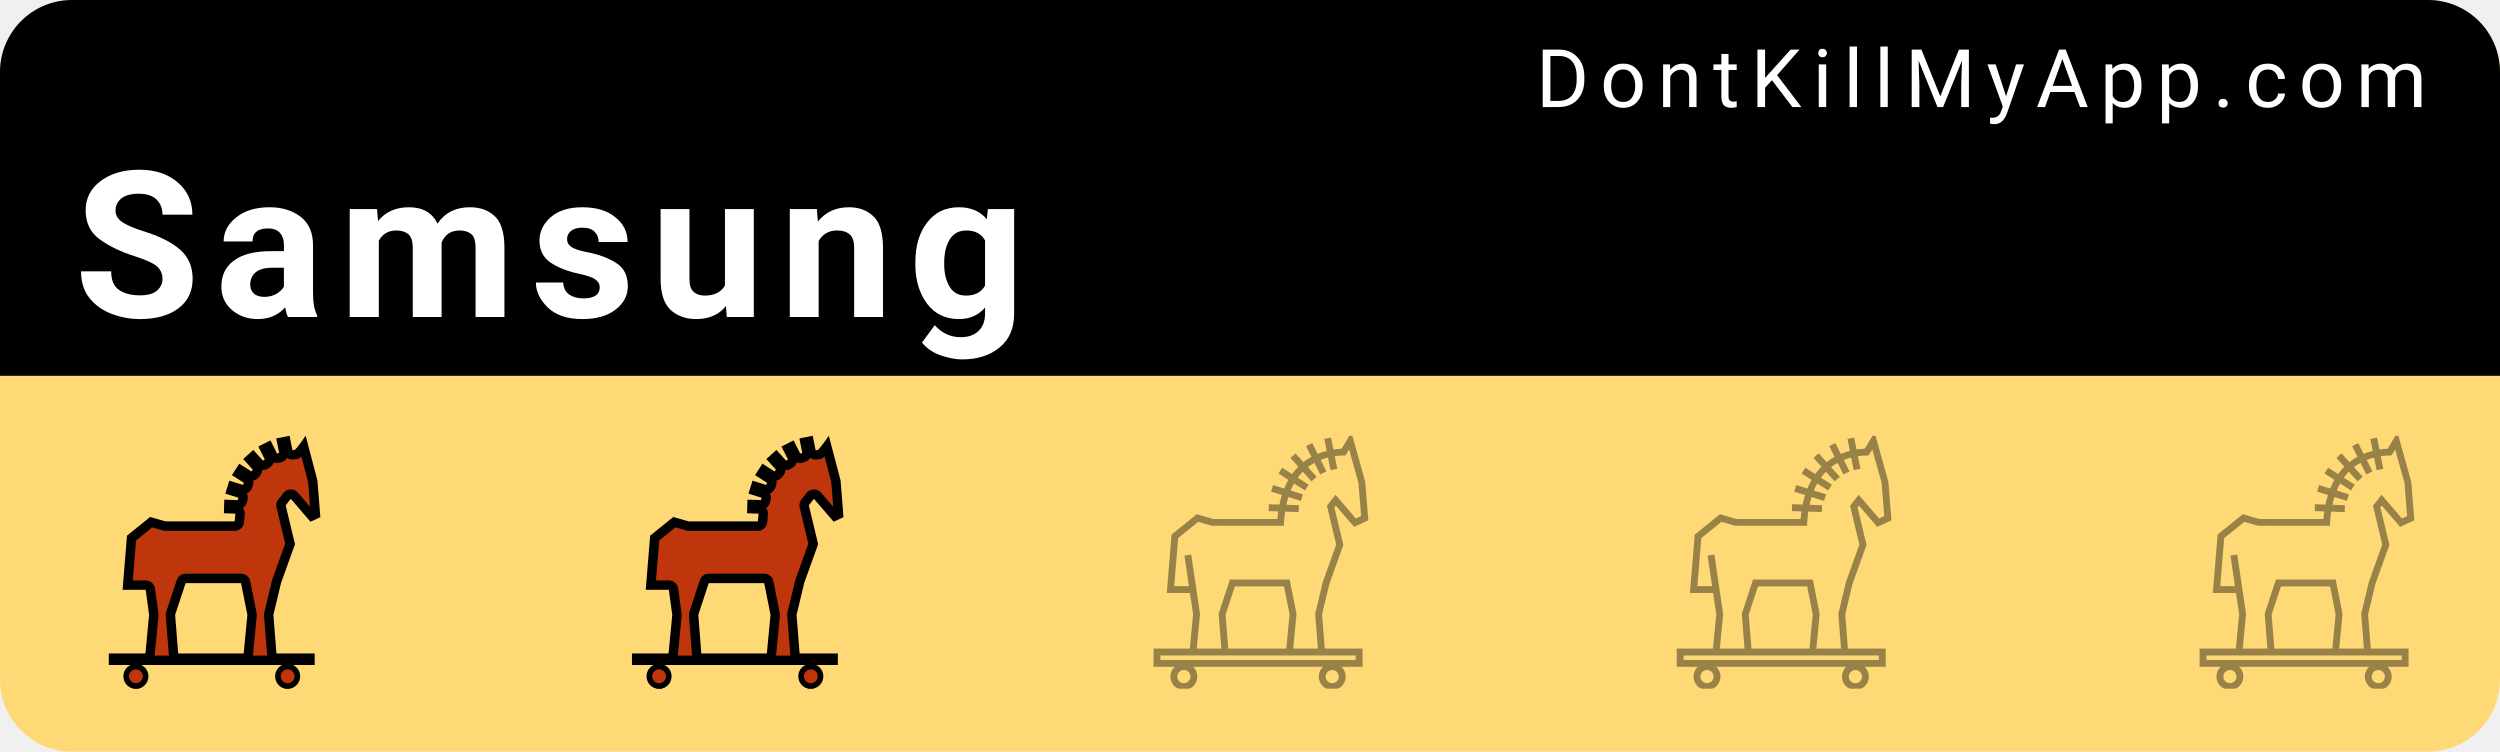
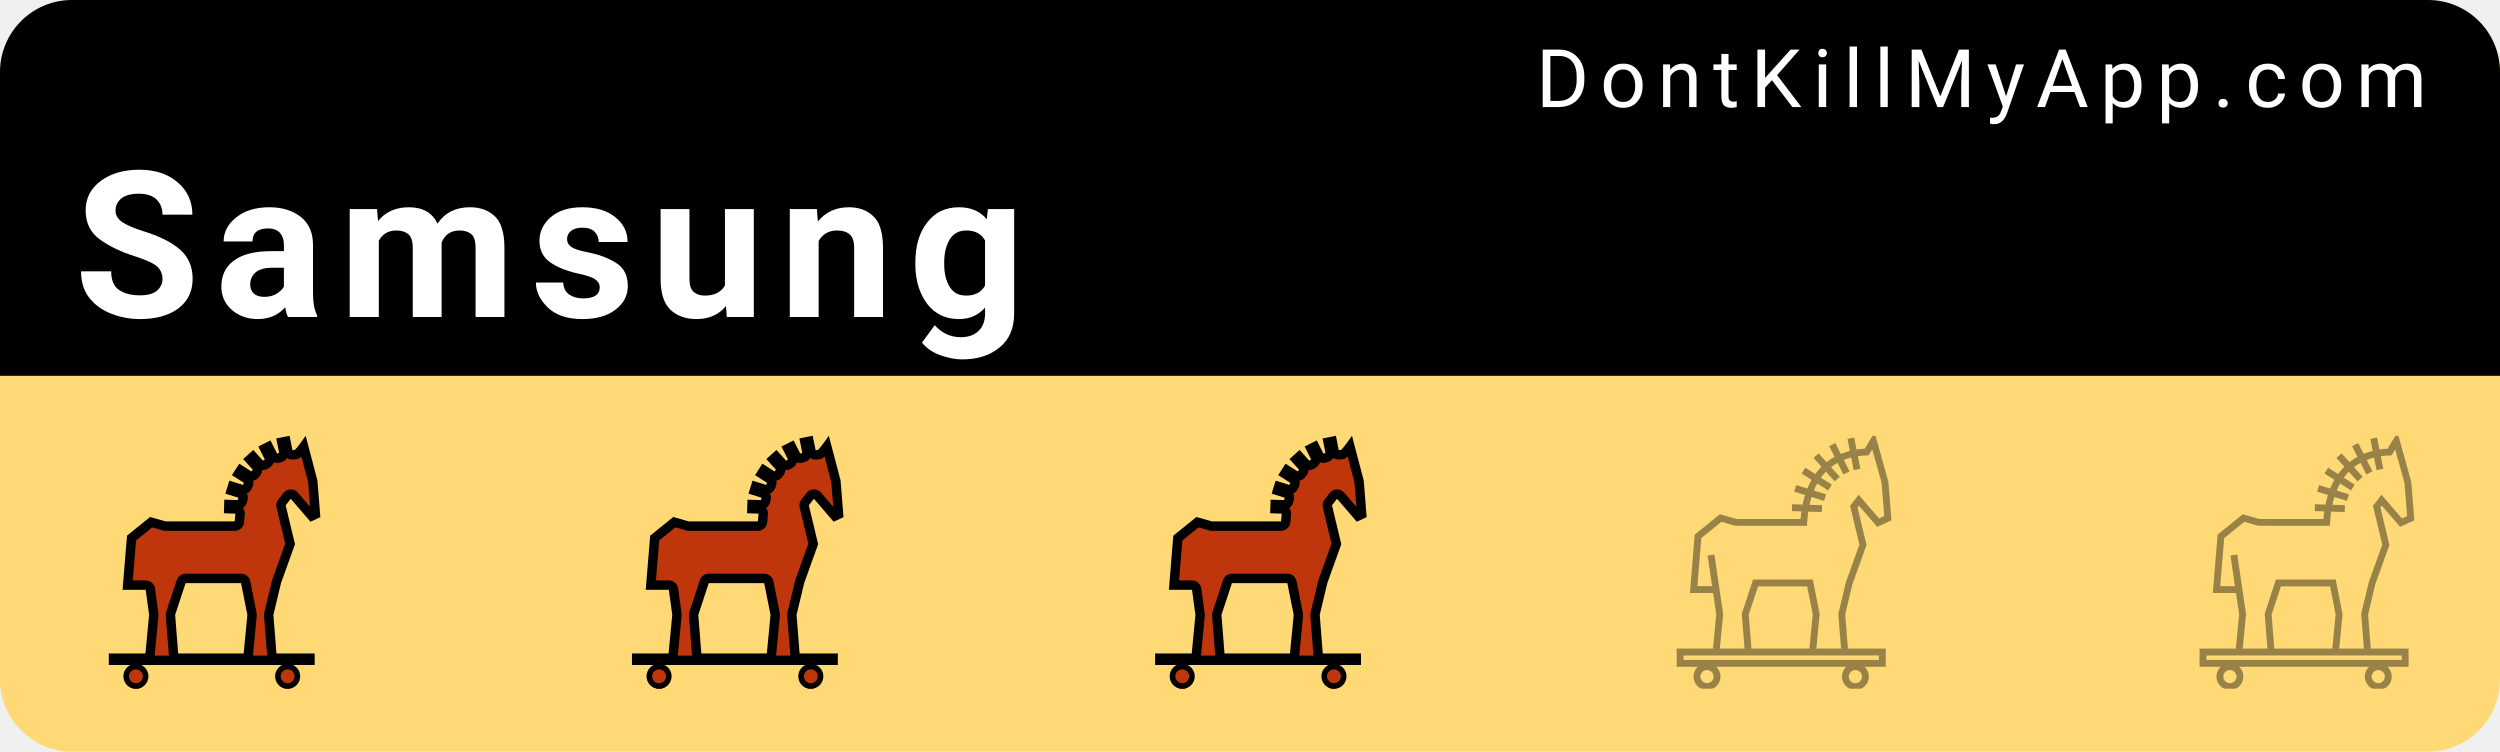
<svg xmlns="http://www.w3.org/2000/svg" width="153mm" height="46mm" viewBox="0 0 153 46" version="1.1" id="svg8">
  <defs id="defs2" />
  <g id="layer1" transform="translate(0,-251)">
    <rect style="color:#000000;clip-rule:nonzero;display:inline;overflow:visible;visibility:visible;opacity:1;isolation:auto;mix-blend-mode:normal;color-interpolation:sRGB;color-interpolation-filters:linearRGB;solid-color:#000000;solid-opacity:1;fill:#fed976;fill-opacity:1;fill-rule:nonzero;stroke:none;stroke-width:0.529;stroke-linecap:round;stroke-linejoin:miter;stroke-miterlimit:4;stroke-dasharray:none;stroke-dashoffset:0;stroke-opacity:1;color-rendering:auto;image-rendering:auto;shape-rendering:auto;text-rendering:auto;enable-background:accumulate" id="bkg" width="153" height="46" x="6.5503158e-15" y="251" rx="4.416" ry="4.416" />
    <path style="color:#000000;clip-rule:nonzero;display:inline;overflow:visible;visibility:visible;opacity:1;isolation:auto;mix-blend-mode:normal;color-interpolation:sRGB;color-interpolation-filters:linearRGB;solid-color:#000000;solid-opacity:1;fill:#000000;fill-opacity:1;fill-rule:nonzero;stroke:none;stroke-width:2;stroke-linecap:round;stroke-linejoin:miter;stroke-miterlimit:4;stroke-dasharray:none;stroke-dashoffset:0;stroke-opacity:1;color-rendering:auto;image-rendering:auto;shape-rendering:auto;text-rendering:auto;enable-background:accumulate" d="M 16.689,0 C 7.443,0 0,7.443 0,16.689 V 86.93 H 578.268 V 16.689 C 578.268,7.443 570.824,0 561.578,0 Z" id="bkgtop" transform="matrix(0.2645833,0,0,0.2645833,0,251)" />
    <text xml:space="preserve" style="font-style:normal;font-variant:normal;font-weight:300;font-stretch:normal;font-size:9.648px;line-height:0%;font-family:Roboto;-inkscape-font-specification:'Roboto Light';text-align:start;letter-spacing:0.685px;word-spacing:0px;writing-mode:lr-tb;text-anchor:start;fill:#ffffff;fill-opacity:1;stroke:none;stroke-width:0.201px;stroke-linecap:butt;stroke-linejoin:miter;stroke-opacity:1" x="94.007" y="257.55" id="link">
      <tspan id="tspan817" x="94.007" y="257.55" style="font-style:normal;font-variant:normal;font-weight:normal;font-stretch:normal;font-size:4.939px;font-family:Roboto;-inkscape-font-specification:Roboto;fill:#ffffff;stroke-width:0.201px">DontKillMyApp.com</tspan>
    </text>
    <text xml:space="preserve" style="font-style:normal;font-variant:normal;font-weight:bold;font-stretch:normal;font-size:12.7px;line-height:0%;font-family:Roboto;-inkscape-font-specification:'Roboto Bold';text-align:start;letter-spacing:0.902px;word-spacing:0px;writing-mode:lr-tb;text-anchor:start;fill:#ffffff;fill-opacity:1;stroke:none;stroke-width:0.265px;stroke-linecap:butt;stroke-linejoin:miter;stroke-opacity:1" x="4.538" y="270.402" id="vendor">
      <tspan id="tspan821" x="4.538" y="270.402" style="font-style:normal;font-variant:normal;font-weight:bold;font-stretch:normal;font-size:12.5px;font-family:Roboto;-inkscape-font-specification:'Roboto Bold';fill:#ffffff;stroke-width:0.265px">Samsung</tspan>
    </text>
    <g id="poo1" transform="matrix(0.01510025,0,0,0.01510025,5.393161,277.6693)">
      <svg version="1.1" x="0px" y="0px" viewBox="0 0 75.284 90" xml:space="preserve" id="svg14" width="1025" height="1025">
        <defs id="defs18" />
        <g id="g8" transform="translate(-12.358,-5)">
          <circle cx="75.88" cy="91.367" r="3.633" id="circle2" />
          <circle cx="22.104" cy="91.367" r="3.633" id="circle4" />
          <path d="M 70.933,68.74 73.642,57.429 78.616,43.583 75.297,29.754 77.107,27.43 84.123,35.584 87.642,33.96 86.598,20.908 82.413,5 c 0,0 -3.433,5.014 -3.983,5.058 -0.235,0.019 -0.476,0.041 -0.722,0.067 L 76.688,5 l -4.743,0.945 1.024,5.144 c -0.243,0.075 -0.487,0.155 -0.731,0.24 L 69.89,6.65 l -4.323,2.168 2.307,4.599 c -0.223,0.141 -0.444,0.287 -0.665,0.44 l -3.435,-3.814 -3.593,3.237 3.418,3.794 c -0.176,0.2 -0.351,0.402 -0.523,0.613 l -4.3,-2.751 -2.606,4.074 4.293,2.746 c -0.119,0.237 -0.234,0.483 -0.348,0.73 l -4.859,-1.507 -1.434,4.619 4.649,1.442 c -0.076,0.278 -0.144,0.567 -0.214,0.855 l -4.794,-0.156 -0.157,4.834 4.106,0.133 C 57.309,33.6 57.22,34.517 57.165,35.481 H 32.587 L 27.056,33.9 18.837,40.539 17.255,59.821 h 8.228 l 1.219,8.917 -1.315,13.722 H 12.358 v 4.115 H 85.623 V 82.46 H 72.017 Z M 37.046,82.462 35.962,68.74 39.693,57.429 h 19.724 l 2.255,11.311 -1.315,13.722 z" id="path6" />
        </g>
        <g transform="translate(-12.358,-5)" id="g821" style="fill:#bf360c;fill-opacity:1">
          <circle id="circle815" r="3.633" cy="91.367" cx="75.88" style="fill:#bf360c;fill-opacity:1" />
          <circle id="circle817" r="3.633" cy="91.367" cx="22.104" style="fill:#bf360c;fill-opacity:1" />
          <path style="fill:#bf360c;fill-opacity:1" id="path819" d="m 80.895,12.396 c -0.113,0.103 -0.209,0.199 -0.396,0.332 -0.277,0.196 -0.575,0.57 -1.801,0.668 -0.217,0.018 -0.43,0.037 -0.639,0.059 A 3.349,3.349 0 0 1 75.799,12.875 3.349,3.349 0 0 1 73.957,14.289 c -0.218,0.067 -0.424,0.134 -0.617,0.201 a 3.349,3.349 0 0 1 -2.287,-0.029 3.349,3.349 0 0 1 -1.391,1.787 c -0.185,0.117 -0.365,0.237 -0.547,0.363 a 3.349,3.349 0 0 1 -2.172,0.582 3.349,3.349 0 0 1 -0.83,2.094 c -0.165,0.188 -0.312,0.357 -0.441,0.516 a 3.349,3.349 0 0 1 -1.957,1.172 3.349,3.349 0 0 1 -0.26,2.283 c -0.088,0.176 -0.188,0.392 -0.299,0.633 a 3.349,3.349 0 0 1 -1.688,1.656 3.349,3.349 0 0 1 0.232,2.375 c -0.052,0.19 -0.113,0.451 -0.189,0.764 a 3.349,3.349 0 0 1 -1.422,2.008 3.349,3.349 0 0 1 0.648,2.395 c -0.099,0.856 -0.18,1.707 -0.23,2.584 a 3.349,3.349 0 0 1 -3.344,3.158 H 32.588 a 3.349,3.349 0 0 1 -0.92,-0.129 l -3.859,-1.104 -5.75,4.645 -1.168,14.229 h 4.592 a 3.349,3.349 0 0 1 3.318,2.896 l 1.219,8.918 a 3.349,3.349 0 0 1 0.016,0.773 L 28.721,82.781 a 3.349,3.349 0 0 1 -0.078,0.443 h 5.148 a 3.349,3.349 0 0 1 -0.082,-0.498 L 32.625,69.004 a 3.349,3.349 0 0 1 0.158,-1.312 l 3.73,-11.311 a 3.349,3.349 0 0 1 3.18,-2.301 h 19.725 a 3.349,3.349 0 0 1 3.285,2.695 l 2.254,11.311 a 3.349,3.349 0 0 1 0.049,0.975 l -1.314,13.723 a 3.349,3.349 0 0 1 -0.076,0.441 h 5.146 a 3.349,3.349 0 0 1 -0.082,-0.5 L 67.596,69.004 a 3.349,3.349 0 0 1 0.08,-1.043 l 2.709,-11.311 a 3.349,3.349 0 0 1 0.105,-0.354 L 75.125,43.391 72.041,30.535 a 3.349,3.349 0 0 1 0.613,-2.84 l 1.811,-2.324 a 3.349,3.349 0 0 1 5.182,-0.125 l 4.342,5.047 -0.705,-8.82 z" />
        </g>
        <circle style="color:#000000;clip-rule:nonzero;display:inline;overflow:visible;visibility:visible;opacity:1;isolation:auto;mix-blend-mode:normal;color-interpolation:sRGB;color-interpolation-filters:linearRGB;solid-color:#000000;solid-opacity:1;fill:#bf360c;fill-opacity:1;fill-rule:nonzero;stroke:#000000;stroke-width:2;stroke-linecap:round;stroke-linejoin:miter;stroke-miterlimit:4;stroke-dasharray:none;stroke-dashoffset:0;stroke-opacity:1;color-rendering:auto;image-rendering:auto;shape-rendering:auto;text-rendering:auto;enable-background:accumulate" id="path2590" cx="9.644" cy="85.599" r="3.464" />
        <circle r="3.464" cy="85.599" cx="63.644" id="circle2592" style="color:#000000;clip-rule:nonzero;display:inline;overflow:visible;visibility:visible;opacity:1;isolation:auto;mix-blend-mode:normal;color-interpolation:sRGB;color-interpolation-filters:linearRGB;solid-color:#000000;solid-opacity:1;fill:#bf360c;fill-opacity:1;fill-rule:nonzero;stroke:#000000;stroke-width:2;stroke-linecap:round;stroke-linejoin:miter;stroke-miterlimit:4;stroke-dasharray:none;stroke-dashoffset:0;stroke-opacity:1;color-rendering:auto;image-rendering:auto;shape-rendering:auto;text-rendering:auto;enable-background:accumulate" />
      </svg>
    </g>
    <g transform="matrix(0.01510025,0,0,0.01510025,37.41043,277.6693)" id="poo2">
      <svg version="1.1" x="0px" y="0px" viewBox="0 0 75.284 90" xml:space="preserve" id="svg14" width="1025" height="1025">
        <defs id="defs18" />
        <g id="g8" transform="translate(-12.358,-5)">
          <circle cx="75.88" cy="91.367" r="3.633" id="circle2" />
          <circle cx="22.104" cy="91.367" r="3.633" id="circle4" />
          <path d="M 70.933,68.74 73.642,57.429 78.616,43.583 75.297,29.754 77.107,27.43 84.123,35.584 87.642,33.96 86.598,20.908 82.413,5 c 0,0 -3.433,5.014 -3.983,5.058 -0.235,0.019 -0.476,0.041 -0.722,0.067 L 76.688,5 l -4.743,0.945 1.024,5.144 c -0.243,0.075 -0.487,0.155 -0.731,0.24 L 69.89,6.65 l -4.323,2.168 2.307,4.599 c -0.223,0.141 -0.444,0.287 -0.665,0.44 l -3.435,-3.814 -3.593,3.237 3.418,3.794 c -0.176,0.2 -0.351,0.402 -0.523,0.613 l -4.3,-2.751 -2.606,4.074 4.293,2.746 c -0.119,0.237 -0.234,0.483 -0.348,0.73 l -4.859,-1.507 -1.434,4.619 4.649,1.442 c -0.076,0.278 -0.144,0.567 -0.214,0.855 l -4.794,-0.156 -0.157,4.834 4.106,0.133 C 57.309,33.6 57.22,34.517 57.165,35.481 H 32.587 L 27.056,33.9 18.837,40.539 17.255,59.821 h 8.228 l 1.219,8.917 -1.315,13.722 H 12.358 v 4.115 H 85.623 V 82.46 H 72.017 Z M 37.046,82.462 35.962,68.74 39.693,57.429 h 19.724 l 2.255,11.311 -1.315,13.722 z" id="path6" />
        </g>
        <g transform="translate(-12.358,-5)" id="g821" style="fill:#bf360c;fill-opacity:1">
          <circle id="circle815" r="3.633" cy="91.367" cx="75.88" style="fill:#bf360c;fill-opacity:1" />
          <circle id="circle817" r="3.633" cy="91.367" cx="22.104" style="fill:#bf360c;fill-opacity:1" />
          <path style="fill:#bf360c;fill-opacity:1" id="path819" d="m 80.895,12.396 c -0.113,0.103 -0.209,0.199 -0.396,0.332 -0.277,0.196 -0.575,0.57 -1.801,0.668 -0.217,0.018 -0.43,0.037 -0.639,0.059 A 3.349,3.349 0 0 1 75.799,12.875 3.349,3.349 0 0 1 73.957,14.289 c -0.218,0.067 -0.424,0.134 -0.617,0.201 a 3.349,3.349 0 0 1 -2.287,-0.029 3.349,3.349 0 0 1 -1.391,1.787 c -0.185,0.117 -0.365,0.237 -0.547,0.363 a 3.349,3.349 0 0 1 -2.172,0.582 3.349,3.349 0 0 1 -0.83,2.094 c -0.165,0.188 -0.312,0.357 -0.441,0.516 a 3.349,3.349 0 0 1 -1.957,1.172 3.349,3.349 0 0 1 -0.26,2.283 c -0.088,0.176 -0.188,0.392 -0.299,0.633 a 3.349,3.349 0 0 1 -1.688,1.656 3.349,3.349 0 0 1 0.232,2.375 c -0.052,0.19 -0.113,0.451 -0.189,0.764 a 3.349,3.349 0 0 1 -1.422,2.008 3.349,3.349 0 0 1 0.648,2.395 c -0.099,0.856 -0.18,1.707 -0.23,2.584 a 3.349,3.349 0 0 1 -3.344,3.158 H 32.588 a 3.349,3.349 0 0 1 -0.92,-0.129 l -3.859,-1.104 -5.75,4.645 -1.168,14.229 h 4.592 a 3.349,3.349 0 0 1 3.318,2.896 l 1.219,8.918 a 3.349,3.349 0 0 1 0.016,0.773 L 28.721,82.781 a 3.349,3.349 0 0 1 -0.078,0.443 h 5.148 a 3.349,3.349 0 0 1 -0.082,-0.498 L 32.625,69.004 a 3.349,3.349 0 0 1 0.158,-1.312 l 3.73,-11.311 a 3.349,3.349 0 0 1 3.18,-2.301 h 19.725 a 3.349,3.349 0 0 1 3.285,2.695 l 2.254,11.311 a 3.349,3.349 0 0 1 0.049,0.975 l -1.314,13.723 a 3.349,3.349 0 0 1 -0.076,0.441 h 5.146 a 3.349,3.349 0 0 1 -0.082,-0.5 L 67.596,69.004 a 3.349,3.349 0 0 1 0.08,-1.043 l 2.709,-11.311 a 3.349,3.349 0 0 1 0.105,-0.354 L 75.125,43.391 72.041,30.535 a 3.349,3.349 0 0 1 0.613,-2.84 l 1.811,-2.324 a 3.349,3.349 0 0 1 5.182,-0.125 l 4.342,5.047 -0.705,-8.82 z" />
        </g>
        <circle style="color:#000000;clip-rule:nonzero;display:inline;overflow:visible;visibility:visible;opacity:1;isolation:auto;mix-blend-mode:normal;color-interpolation:sRGB;color-interpolation-filters:linearRGB;solid-color:#000000;solid-opacity:1;fill:#bf360c;fill-opacity:1;fill-rule:nonzero;stroke:#000000;stroke-width:2;stroke-linecap:round;stroke-linejoin:miter;stroke-miterlimit:4;stroke-dasharray:none;stroke-dashoffset:0;stroke-opacity:1;color-rendering:auto;image-rendering:auto;shape-rendering:auto;text-rendering:auto;enable-background:accumulate" id="path2590" cx="9.644" cy="85.599" r="3.464" />
        <circle r="3.464" cy="85.599" cx="63.644" id="circle2592" style="color:#000000;clip-rule:nonzero;display:inline;overflow:visible;visibility:visible;opacity:1;isolation:auto;mix-blend-mode:normal;color-interpolation:sRGB;color-interpolation-filters:linearRGB;solid-color:#000000;solid-opacity:1;fill:#bf360c;fill-opacity:1;fill-rule:nonzero;stroke:#000000;stroke-width:2;stroke-linecap:round;stroke-linejoin:miter;stroke-miterlimit:4;stroke-dasharray:none;stroke-dashoffset:0;stroke-opacity:1;color-rendering:auto;image-rendering:auto;shape-rendering:auto;text-rendering:auto;enable-background:accumulate" />
      </svg>
    </g>
    <g id="poo3" transform="matrix(0.01510025,0,0,0.01510025,69.4277,277.6693)">
-       <svg version="1.1" x="0px" y="0px" viewBox="0 0 77.221 92.142" xml:space="preserve" id="svg8" width="1025" height="1025">
-         <defs id="defs12" />
-         <path d="m 6.144,87.741 c 0,2.427 1.975,4.401 4.403,4.401 2.426,0 4.4,-1.975 4.4,-4.401 0,-1.833 -1.127,-3.405 -2.723,-4.066 h 50.704 c -1.597,0.661 -2.724,2.233 -2.724,4.066 0,2.427 1.975,4.401 4.402,4.401 2.427,0 4.401,-1.975 4.401,-4.401 0,-1.833 -1.127,-3.405 -2.724,-4.066 h 8.868 V 78.038 H 61.417 L 60.391,65.052 63.063,53.876 68.139,39.747 64.834,25.978 65.869,24.649 72.694,32.58 77.221,30.492 76.13,16.85 71.43,0 68.303,5.185 c -1.057,0.039 -2.307,0.148 -3.67,0.386 L 63.77,1.246 62.299,1.539 63.162,5.875 c -1.321,0.31 -2.713,0.751 -4.118,1.366 l -1.962,-3.912 -1.341,0.673 1.95,3.887 c -1.234,0.644 -2.459,1.436 -3.636,2.406 l -2.868,-3.184 -1.114,1.004 2.859,3.174 c -1.001,0.956 -1.949,2.066 -2.825,3.336 l -3.601,-2.304 -0.809,1.264 3.598,2.302 c -0.706,1.182 -1.348,2.492 -1.91,3.944 l -4.012,-1.245 -0.444,1.433 3.952,1.226 c -0.44,1.333 -0.815,2.775 -1.114,4.335 l -3.752,-0.122 -0.049,1.499 3.54,0.115 c -0.182,1.184 -0.325,2.425 -0.418,3.739 H 21.19 L 15.357,29.144 6.542,36.264 4.859,56.78 h 8.34 l 1.214,8.233 -1.248,13.026 H 0 v 5.637 h 8.868 c -1.597,0.661 -2.724,2.233 -2.724,4.065 z m 7.303,0 c 0,1.6 -1.301,2.901 -2.9,2.901 -1.601,0 -2.903,-1.302 -2.903,-2.901 0,-1.6 1.302,-2.902 2.903,-2.902 1.599,0.001 2.9,1.302 2.9,2.902 z m 54.061,0 c 0,1.6 -1.302,2.901 -2.901,2.901 -1.601,0 -2.902,-1.302 -2.902,-2.901 0,-1.6 1.302,-2.902 2.902,-2.902 1.599,0.001 2.901,1.302 2.901,2.902 z m -54.7,-43.896 -1.484,0.219 1.654,11.216 H 6.487 l 1.498,-18.253 7.709,-6.227 5.186,1.482 25.619,0.029 0.041,-0.707 c 0.092,-1.596 0.259,-3.081 0.478,-4.483 l 4.872,0.158 0.049,-1.499 -4.661,-0.151 c 0.278,-1.415 0.618,-2.73 1.015,-3.946 l 4.556,1.413 0.444,-1.433 -4.498,-1.395 c 0.51,-1.32 1.09,-2.514 1.727,-3.596 l 4.01,2.565 0.809,-1.264 -4.018,-2.571 c 0.795,-1.159 1.662,-2.163 2.574,-3.043 l 3.196,3.548 1.114,-1.004 -3.193,-3.544 c 1.068,-0.877 2.185,-1.598 3.321,-2.188 l 2.133,4.254 1.341,-0.673 -2.118,-4.224 C 60.95,7.989 62.216,7.597 63.449,7.315 l 0.92,4.621 1.471,-0.293 -0.919,-4.619 C 66.28,6.799 67.577,6.697 68.749,6.673 l 0.413,-0.009 1.759,-2.916 3.72,13.293 1.001,12.526 -2.548,1.176 -7.282,-8.462 -2.604,3.344 3.369,14.035 -4.948,13.787 -2.75,11.486 1.035,13.104 H 49.828 L 51.082,64.954 48.673,52.872 H 27.686 l -3.968,12.029 1.038,13.136 H 14.672 L 15.924,64.973 Z M 26.261,78.039 25.238,65.085 28.772,54.374 h 18.671 l 2.125,10.659 -1.247,13.006 z M 1.5,79.539 h 72.152 v 2.637 H 1.5 Z" id="path2" style="stroke:#000000;stroke-opacity:1;opacity:0.4" />
+       <svg version="1.1" x="0px" y="0px" viewBox="0 0 75.284 90" xml:space="preserve" id="svg14" width="1025" height="1025">
+         <defs id="defs18" />
+         <g id="g8" transform="translate(-12.358,-5)">
+           <circle cx="75.88" cy="91.367" r="3.633" id="circle2" />
+           <circle cx="22.104" cy="91.367" r="3.633" id="circle4" />
+           <path d="M 70.933,68.74 73.642,57.429 78.616,43.583 75.297,29.754 77.107,27.43 84.123,35.584 87.642,33.96 86.598,20.908 82.413,5 c 0,0 -3.433,5.014 -3.983,5.058 -0.235,0.019 -0.476,0.041 -0.722,0.067 L 76.688,5 l -4.743,0.945 1.024,5.144 c -0.243,0.075 -0.487,0.155 -0.731,0.24 L 69.89,6.65 l -4.323,2.168 2.307,4.599 c -0.223,0.141 -0.444,0.287 -0.665,0.44 l -3.435,-3.814 -3.593,3.237 3.418,3.794 c -0.176,0.2 -0.351,0.402 -0.523,0.613 l -4.3,-2.751 -2.606,4.074 4.293,2.746 c -0.119,0.237 -0.234,0.483 -0.348,0.73 l -4.859,-1.507 -1.434,4.619 4.649,1.442 c -0.076,0.278 -0.144,0.567 -0.214,0.855 l -4.794,-0.156 -0.157,4.834 4.106,0.133 C 57.309,33.6 57.22,34.517 57.165,35.481 H 32.587 L 27.056,33.9 18.837,40.539 17.255,59.821 h 8.228 l 1.219,8.917 -1.315,13.722 H 12.358 v 4.115 H 85.623 V 82.46 H 72.017 Z M 37.046,82.462 35.962,68.74 39.693,57.429 h 19.724 l 2.255,11.311 -1.315,13.722 z" id="path6" />
+         </g>
+         <g transform="translate(-12.358,-5)" id="g821" style="fill:#bf360c;fill-opacity:1">
+           <circle id="circle815" r="3.633" cy="91.367" cx="75.88" style="fill:#bf360c;fill-opacity:1" />
+           <circle id="circle817" r="3.633" cy="91.367" cx="22.104" style="fill:#bf360c;fill-opacity:1" />
+           <path style="fill:#bf360c;fill-opacity:1" id="path819" d="m 80.895,12.396 c -0.113,0.103 -0.209,0.199 -0.396,0.332 -0.277,0.196 -0.575,0.57 -1.801,0.668 -0.217,0.018 -0.43,0.037 -0.639,0.059 A 3.349,3.349 0 0 1 75.799,12.875 3.349,3.349 0 0 1 73.957,14.289 c -0.218,0.067 -0.424,0.134 -0.617,0.201 a 3.349,3.349 0 0 1 -2.287,-0.029 3.349,3.349 0 0 1 -1.391,1.787 c -0.185,0.117 -0.365,0.237 -0.547,0.363 a 3.349,3.349 0 0 1 -2.172,0.582 3.349,3.349 0 0 1 -0.83,2.094 c -0.165,0.188 -0.312,0.357 -0.441,0.516 a 3.349,3.349 0 0 1 -1.957,1.172 3.349,3.349 0 0 1 -0.26,2.283 c -0.088,0.176 -0.188,0.392 -0.299,0.633 a 3.349,3.349 0 0 1 -1.688,1.656 3.349,3.349 0 0 1 0.232,2.375 c -0.052,0.19 -0.113,0.451 -0.189,0.764 a 3.349,3.349 0 0 1 -1.422,2.008 3.349,3.349 0 0 1 0.648,2.395 c -0.099,0.856 -0.18,1.707 -0.23,2.584 a 3.349,3.349 0 0 1 -3.344,3.158 H 32.588 a 3.349,3.349 0 0 1 -0.92,-0.129 l -3.859,-1.104 -5.75,4.645 -1.168,14.229 h 4.592 a 3.349,3.349 0 0 1 3.318,2.896 l 1.219,8.918 a 3.349,3.349 0 0 1 0.016,0.773 L 28.721,82.781 a 3.349,3.349 0 0 1 -0.078,0.443 h 5.148 a 3.349,3.349 0 0 1 -0.082,-0.498 L 32.625,69.004 a 3.349,3.349 0 0 1 0.158,-1.312 l 3.73,-11.311 a 3.349,3.349 0 0 1 3.18,-2.301 h 19.725 a 3.349,3.349 0 0 1 3.285,2.695 l 2.254,11.311 a 3.349,3.349 0 0 1 0.049,0.975 l -1.314,13.723 a 3.349,3.349 0 0 1 -0.076,0.441 h 5.146 a 3.349,3.349 0 0 1 -0.082,-0.5 L 67.596,69.004 a 3.349,3.349 0 0 1 0.08,-1.043 l 2.709,-11.311 a 3.349,3.349 0 0 1 0.105,-0.354 L 75.125,43.391 72.041,30.535 a 3.349,3.349 0 0 1 0.613,-2.84 l 1.811,-2.324 a 3.349,3.349 0 0 1 5.182,-0.125 l 4.342,5.047 -0.705,-8.82 z" />
+         </g>
+         <circle style="color:#000000;clip-rule:nonzero;display:inline;overflow:visible;visibility:visible;opacity:1;isolation:auto;mix-blend-mode:normal;color-interpolation:sRGB;color-interpolation-filters:linearRGB;solid-color:#000000;solid-opacity:1;fill:#bf360c;fill-opacity:1;fill-rule:nonzero;stroke:#000000;stroke-width:2;stroke-linecap:round;stroke-linejoin:miter;stroke-miterlimit:4;stroke-dasharray:none;stroke-dashoffset:0;stroke-opacity:1;color-rendering:auto;image-rendering:auto;shape-rendering:auto;text-rendering:auto;enable-background:accumulate" id="path2590" cx="9.644" cy="85.599" r="3.464" />
+         <circle r="3.464" cy="85.599" cx="63.644" id="circle2592" style="color:#000000;clip-rule:nonzero;display:inline;overflow:visible;visibility:visible;opacity:1;isolation:auto;mix-blend-mode:normal;color-interpolation:sRGB;color-interpolation-filters:linearRGB;solid-color:#000000;solid-opacity:1;fill:#bf360c;fill-opacity:1;fill-rule:nonzero;stroke:#000000;stroke-width:2;stroke-linecap:round;stroke-linejoin:miter;stroke-miterlimit:4;stroke-dasharray:none;stroke-dashoffset:0;stroke-opacity:1;color-rendering:auto;image-rendering:auto;shape-rendering:auto;text-rendering:auto;enable-background:accumulate" />
      </svg>
    </g>
    <g transform="matrix(0.01510025,0,0,0.01510025,101.445,277.6693)" id="poo4">
      <svg version="1.1" x="0px" y="0px" viewBox="0 0 77.221 92.142" xml:space="preserve" id="svg8" width="1025" height="1025">
        <defs id="defs12" />
        <path d="m 6.144,87.741 c 0,2.427 1.975,4.401 4.403,4.401 2.426,0 4.4,-1.975 4.4,-4.401 0,-1.833 -1.127,-3.405 -2.723,-4.066 h 50.704 c -1.597,0.661 -2.724,2.233 -2.724,4.066 0,2.427 1.975,4.401 4.402,4.401 2.427,0 4.401,-1.975 4.401,-4.401 0,-1.833 -1.127,-3.405 -2.724,-4.066 h 8.868 V 78.038 H 61.417 L 60.391,65.052 63.063,53.876 68.139,39.747 64.834,25.978 65.869,24.649 72.694,32.58 77.221,30.492 76.13,16.85 71.43,0 68.303,5.185 c -1.057,0.039 -2.307,0.148 -3.67,0.386 L 63.77,1.246 62.299,1.539 63.162,5.875 c -1.321,0.31 -2.713,0.751 -4.118,1.366 l -1.962,-3.912 -1.341,0.673 1.95,3.887 c -1.234,0.644 -2.459,1.436 -3.636,2.406 l -2.868,-3.184 -1.114,1.004 2.859,3.174 c -1.001,0.956 -1.949,2.066 -2.825,3.336 l -3.601,-2.304 -0.809,1.264 3.598,2.302 c -0.706,1.182 -1.348,2.492 -1.91,3.944 l -4.012,-1.245 -0.444,1.433 3.952,1.226 c -0.44,1.333 -0.815,2.775 -1.114,4.335 l -3.752,-0.122 -0.049,1.499 3.54,0.115 c -0.182,1.184 -0.325,2.425 -0.418,3.739 H 21.19 L 15.357,29.144 6.542,36.264 4.859,56.78 h 8.34 l 1.214,8.233 -1.248,13.026 H 0 v 5.637 h 8.868 c -1.597,0.661 -2.724,2.233 -2.724,4.065 z m 7.303,0 c 0,1.6 -1.301,2.901 -2.9,2.901 -1.601,0 -2.903,-1.302 -2.903,-2.901 0,-1.6 1.302,-2.902 2.903,-2.902 1.599,0.001 2.9,1.302 2.9,2.902 z m 54.061,0 c 0,1.6 -1.302,2.901 -2.901,2.901 -1.601,0 -2.902,-1.302 -2.902,-2.901 0,-1.6 1.302,-2.902 2.902,-2.902 1.599,0.001 2.901,1.302 2.901,2.902 z m -54.7,-43.896 -1.484,0.219 1.654,11.216 H 6.487 l 1.498,-18.253 7.709,-6.227 5.186,1.482 25.619,0.029 0.041,-0.707 c 0.092,-1.596 0.259,-3.081 0.478,-4.483 l 4.872,0.158 0.049,-1.499 -4.661,-0.151 c 0.278,-1.415 0.618,-2.73 1.015,-3.946 l 4.556,1.413 0.444,-1.433 -4.498,-1.395 c 0.51,-1.32 1.09,-2.514 1.727,-3.596 l 4.01,2.565 0.809,-1.264 -4.018,-2.571 c 0.795,-1.159 1.662,-2.163 2.574,-3.043 l 3.196,3.548 1.114,-1.004 -3.193,-3.544 c 1.068,-0.877 2.185,-1.598 3.321,-2.188 l 2.133,4.254 1.341,-0.673 -2.118,-4.224 C 60.95,7.989 62.216,7.597 63.449,7.315 l 0.92,4.621 1.471,-0.293 -0.919,-4.619 C 66.28,6.799 67.577,6.697 68.749,6.673 l 0.413,-0.009 1.759,-2.916 3.72,13.293 1.001,12.526 -2.548,1.176 -7.282,-8.462 -2.604,3.344 3.369,14.035 -4.948,13.787 -2.75,11.486 1.035,13.104 H 49.828 L 51.082,64.954 48.673,52.872 H 27.686 l -3.968,12.029 1.038,13.136 H 14.672 L 15.924,64.973 Z M 26.261,78.039 25.238,65.085 28.772,54.374 h 18.671 l 2.125,10.659 -1.247,13.006 z M 1.5,79.539 h 72.152 v 2.637 H 1.5 Z" id="path2" style="stroke:#000000;stroke-opacity:1;opacity:0.4" />
      </svg>
    </g>
    <g transform="matrix(0.01510025,0,0,0.01510025,133.445,277.6693)" id="poo5">
      <svg version="1.1" x="0px" y="0px" viewBox="0 0 77.221 92.142" xml:space="preserve" id="svg8" width="1025" height="1025">
        <defs id="defs12" />
        <path d="m 6.144,87.741 c 0,2.427 1.975,4.401 4.403,4.401 2.426,0 4.4,-1.975 4.4,-4.401 0,-1.833 -1.127,-3.405 -2.723,-4.066 h 50.704 c -1.597,0.661 -2.724,2.233 -2.724,4.066 0,2.427 1.975,4.401 4.402,4.401 2.427,0 4.401,-1.975 4.401,-4.401 0,-1.833 -1.127,-3.405 -2.724,-4.066 h 8.868 V 78.038 H 61.417 L 60.391,65.052 63.063,53.876 68.139,39.747 64.834,25.978 65.869,24.649 72.694,32.58 77.221,30.492 76.13,16.85 71.43,0 68.303,5.185 c -1.057,0.039 -2.307,0.148 -3.67,0.386 L 63.77,1.246 62.299,1.539 63.162,5.875 c -1.321,0.31 -2.713,0.751 -4.118,1.366 l -1.962,-3.912 -1.341,0.673 1.95,3.887 c -1.234,0.644 -2.459,1.436 -3.636,2.406 l -2.868,-3.184 -1.114,1.004 2.859,3.174 c -1.001,0.956 -1.949,2.066 -2.825,3.336 l -3.601,-2.304 -0.809,1.264 3.598,2.302 c -0.706,1.182 -1.348,2.492 -1.91,3.944 l -4.012,-1.245 -0.444,1.433 3.952,1.226 c -0.44,1.333 -0.815,2.775 -1.114,4.335 l -3.752,-0.122 -0.049,1.499 3.54,0.115 c -0.182,1.184 -0.325,2.425 -0.418,3.739 H 21.19 L 15.357,29.144 6.542,36.264 4.859,56.78 h 8.34 l 1.214,8.233 -1.248,13.026 H 0 v 5.637 h 8.868 c -1.597,0.661 -2.724,2.233 -2.724,4.065 z m 7.303,0 c 0,1.6 -1.301,2.901 -2.9,2.901 -1.601,0 -2.903,-1.302 -2.903,-2.901 0,-1.6 1.302,-2.902 2.903,-2.902 1.599,0.001 2.9,1.302 2.9,2.902 z m 54.061,0 c 0,1.6 -1.302,2.901 -2.901,2.901 -1.601,0 -2.902,-1.302 -2.902,-2.901 0,-1.6 1.302,-2.902 2.902,-2.902 1.599,0.001 2.901,1.302 2.901,2.902 z m -54.7,-43.896 -1.484,0.219 1.654,11.216 H 6.487 l 1.498,-18.253 7.709,-6.227 5.186,1.482 25.619,0.029 0.041,-0.707 c 0.092,-1.596 0.259,-3.081 0.478,-4.483 l 4.872,0.158 0.049,-1.499 -4.661,-0.151 c 0.278,-1.415 0.618,-2.73 1.015,-3.946 l 4.556,1.413 0.444,-1.433 -4.498,-1.395 c 0.51,-1.32 1.09,-2.514 1.727,-3.596 l 4.01,2.565 0.809,-1.264 -4.018,-2.571 c 0.795,-1.159 1.662,-2.163 2.574,-3.043 l 3.196,3.548 1.114,-1.004 -3.193,-3.544 c 1.068,-0.877 2.185,-1.598 3.321,-2.188 l 2.133,4.254 1.341,-0.673 -2.118,-4.224 C 60.95,7.989 62.216,7.597 63.449,7.315 l 0.92,4.621 1.471,-0.293 -0.919,-4.619 C 66.28,6.799 67.577,6.697 68.749,6.673 l 0.413,-0.009 1.759,-2.916 3.72,13.293 1.001,12.526 -2.548,1.176 -7.282,-8.462 -2.604,3.344 3.369,14.035 -4.948,13.787 -2.75,11.486 1.035,13.104 H 49.828 L 51.082,64.954 48.673,52.872 H 27.686 l -3.968,12.029 1.038,13.136 H 14.672 L 15.924,64.973 Z M 26.261,78.039 25.238,65.085 28.772,54.374 h 18.671 l 2.125,10.659 -1.247,13.006 z M 1.5,79.539 h 72.152 v 2.637 H 1.5 Z" id="path2" style="stroke:#000000;stroke-opacity:1;opacity:0.4" />
      </svg>
    </g>
  </g>
</svg>
